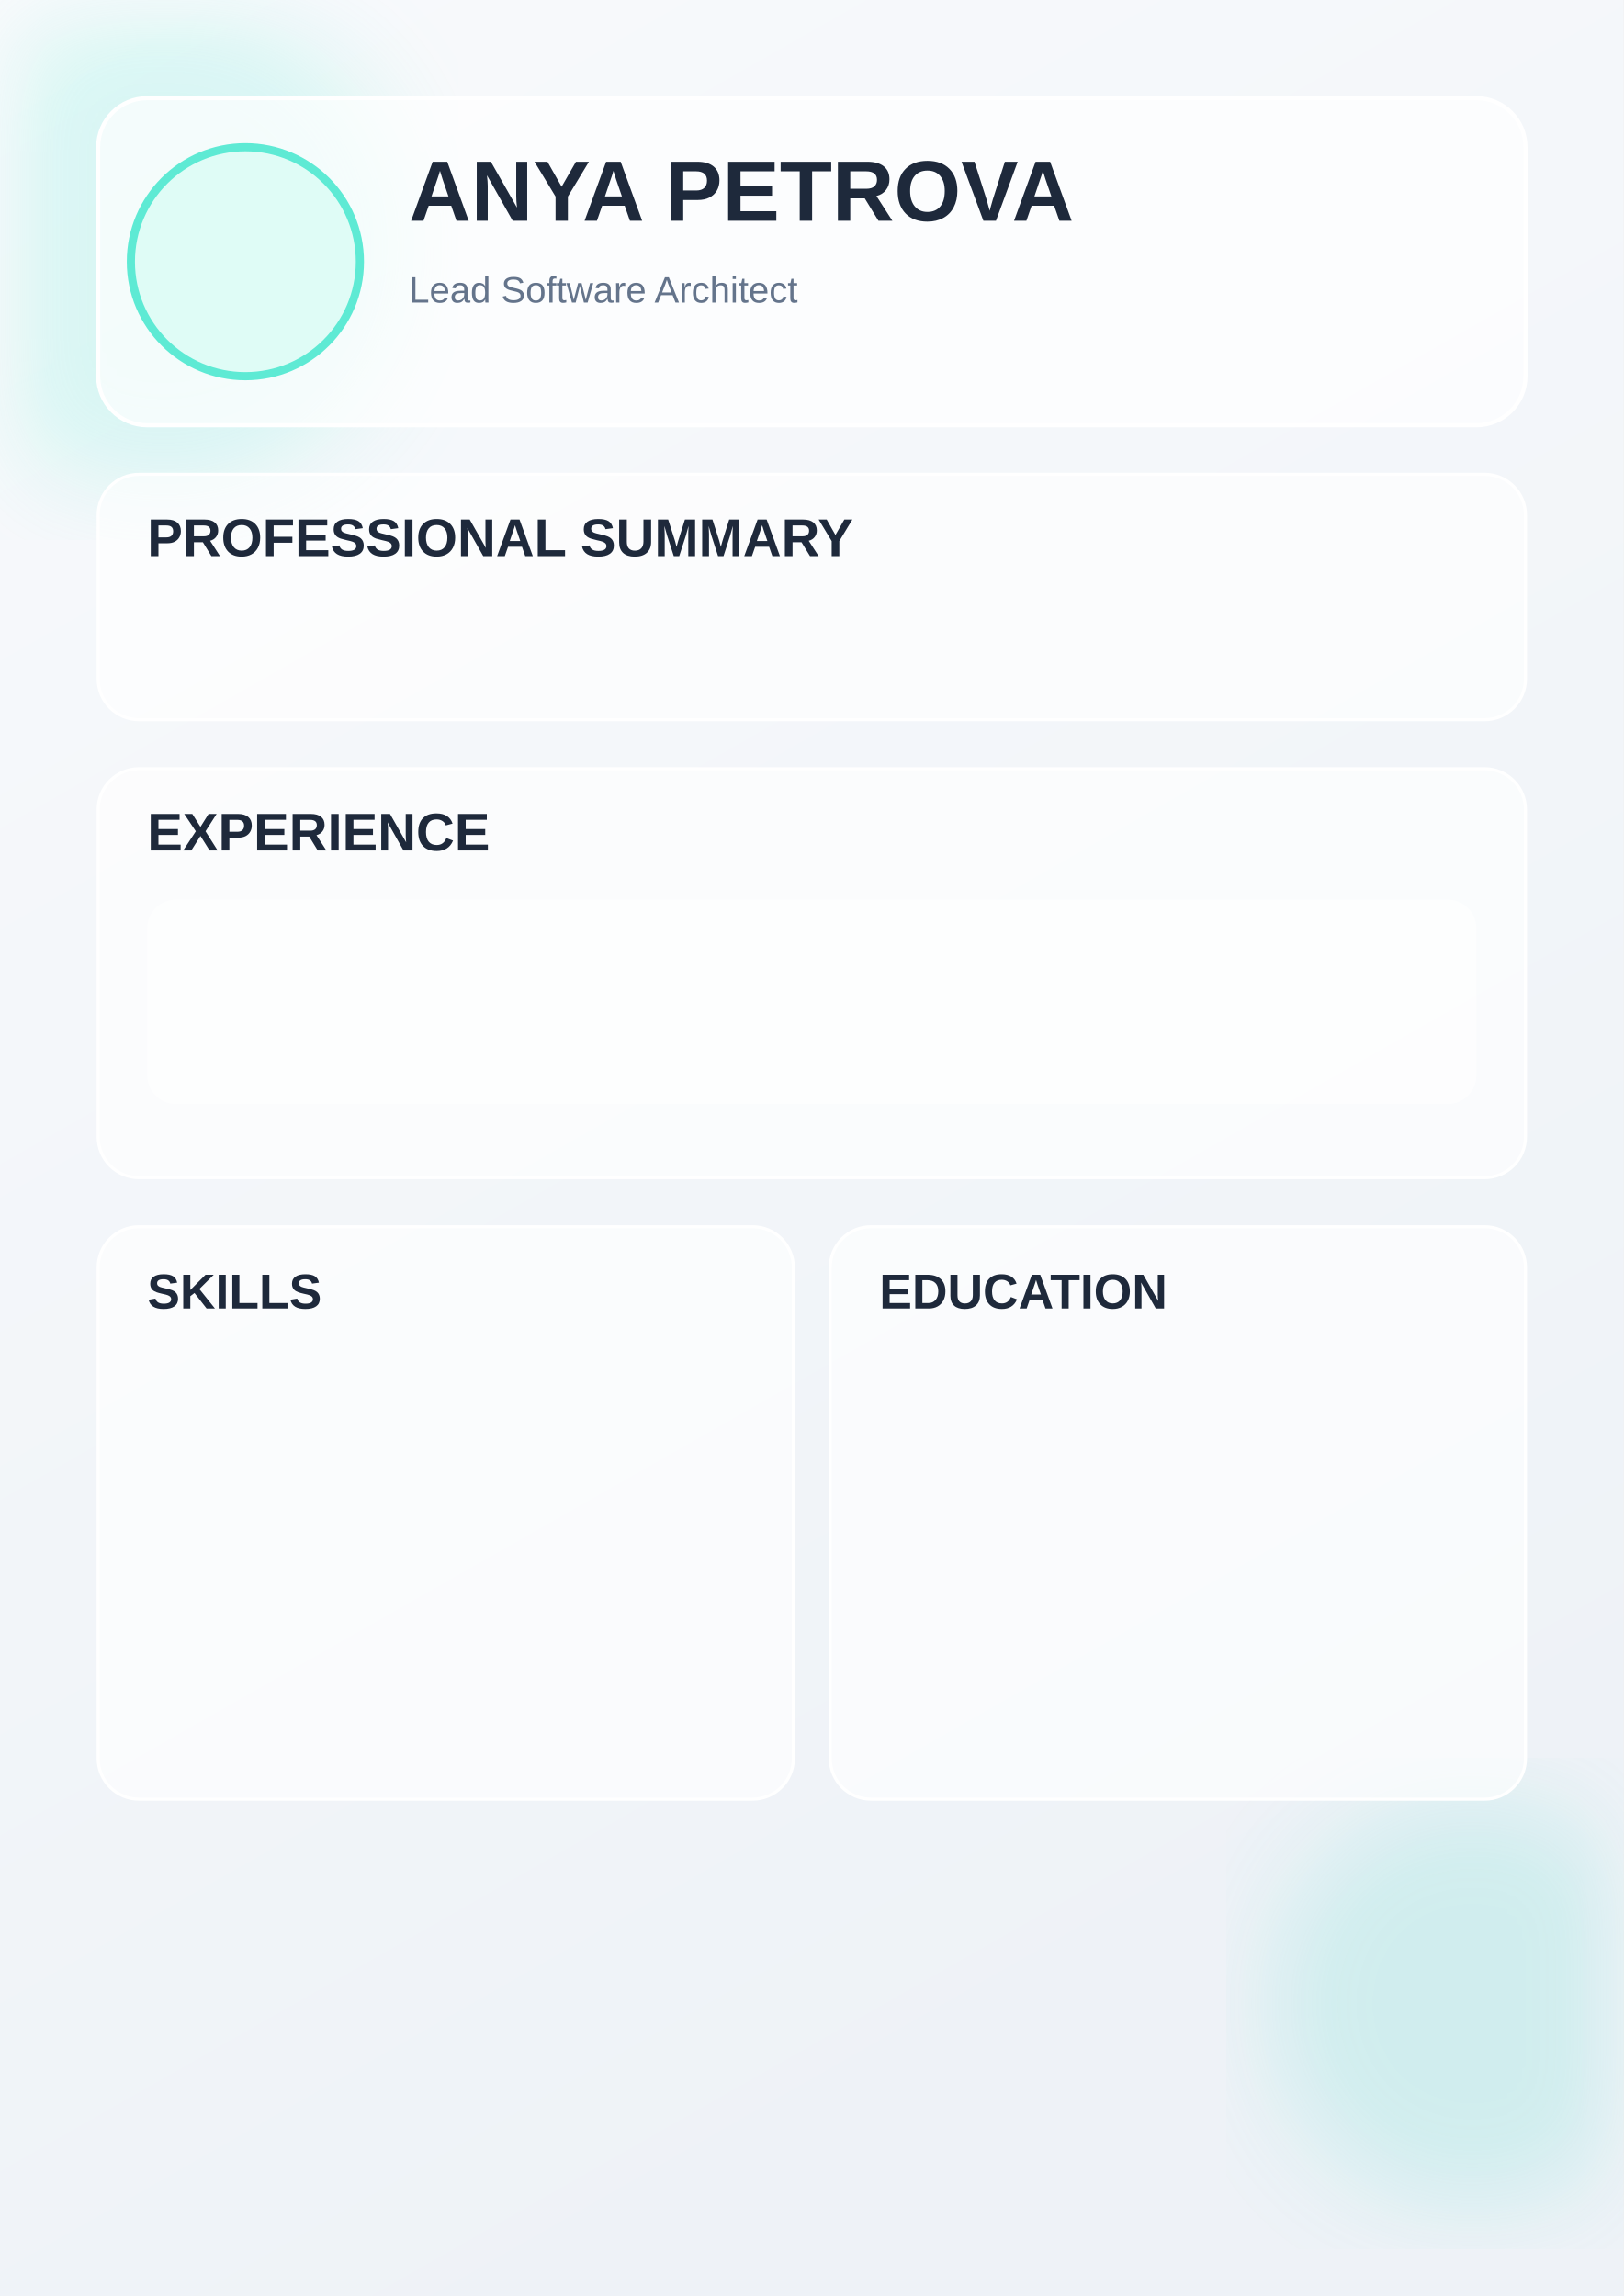
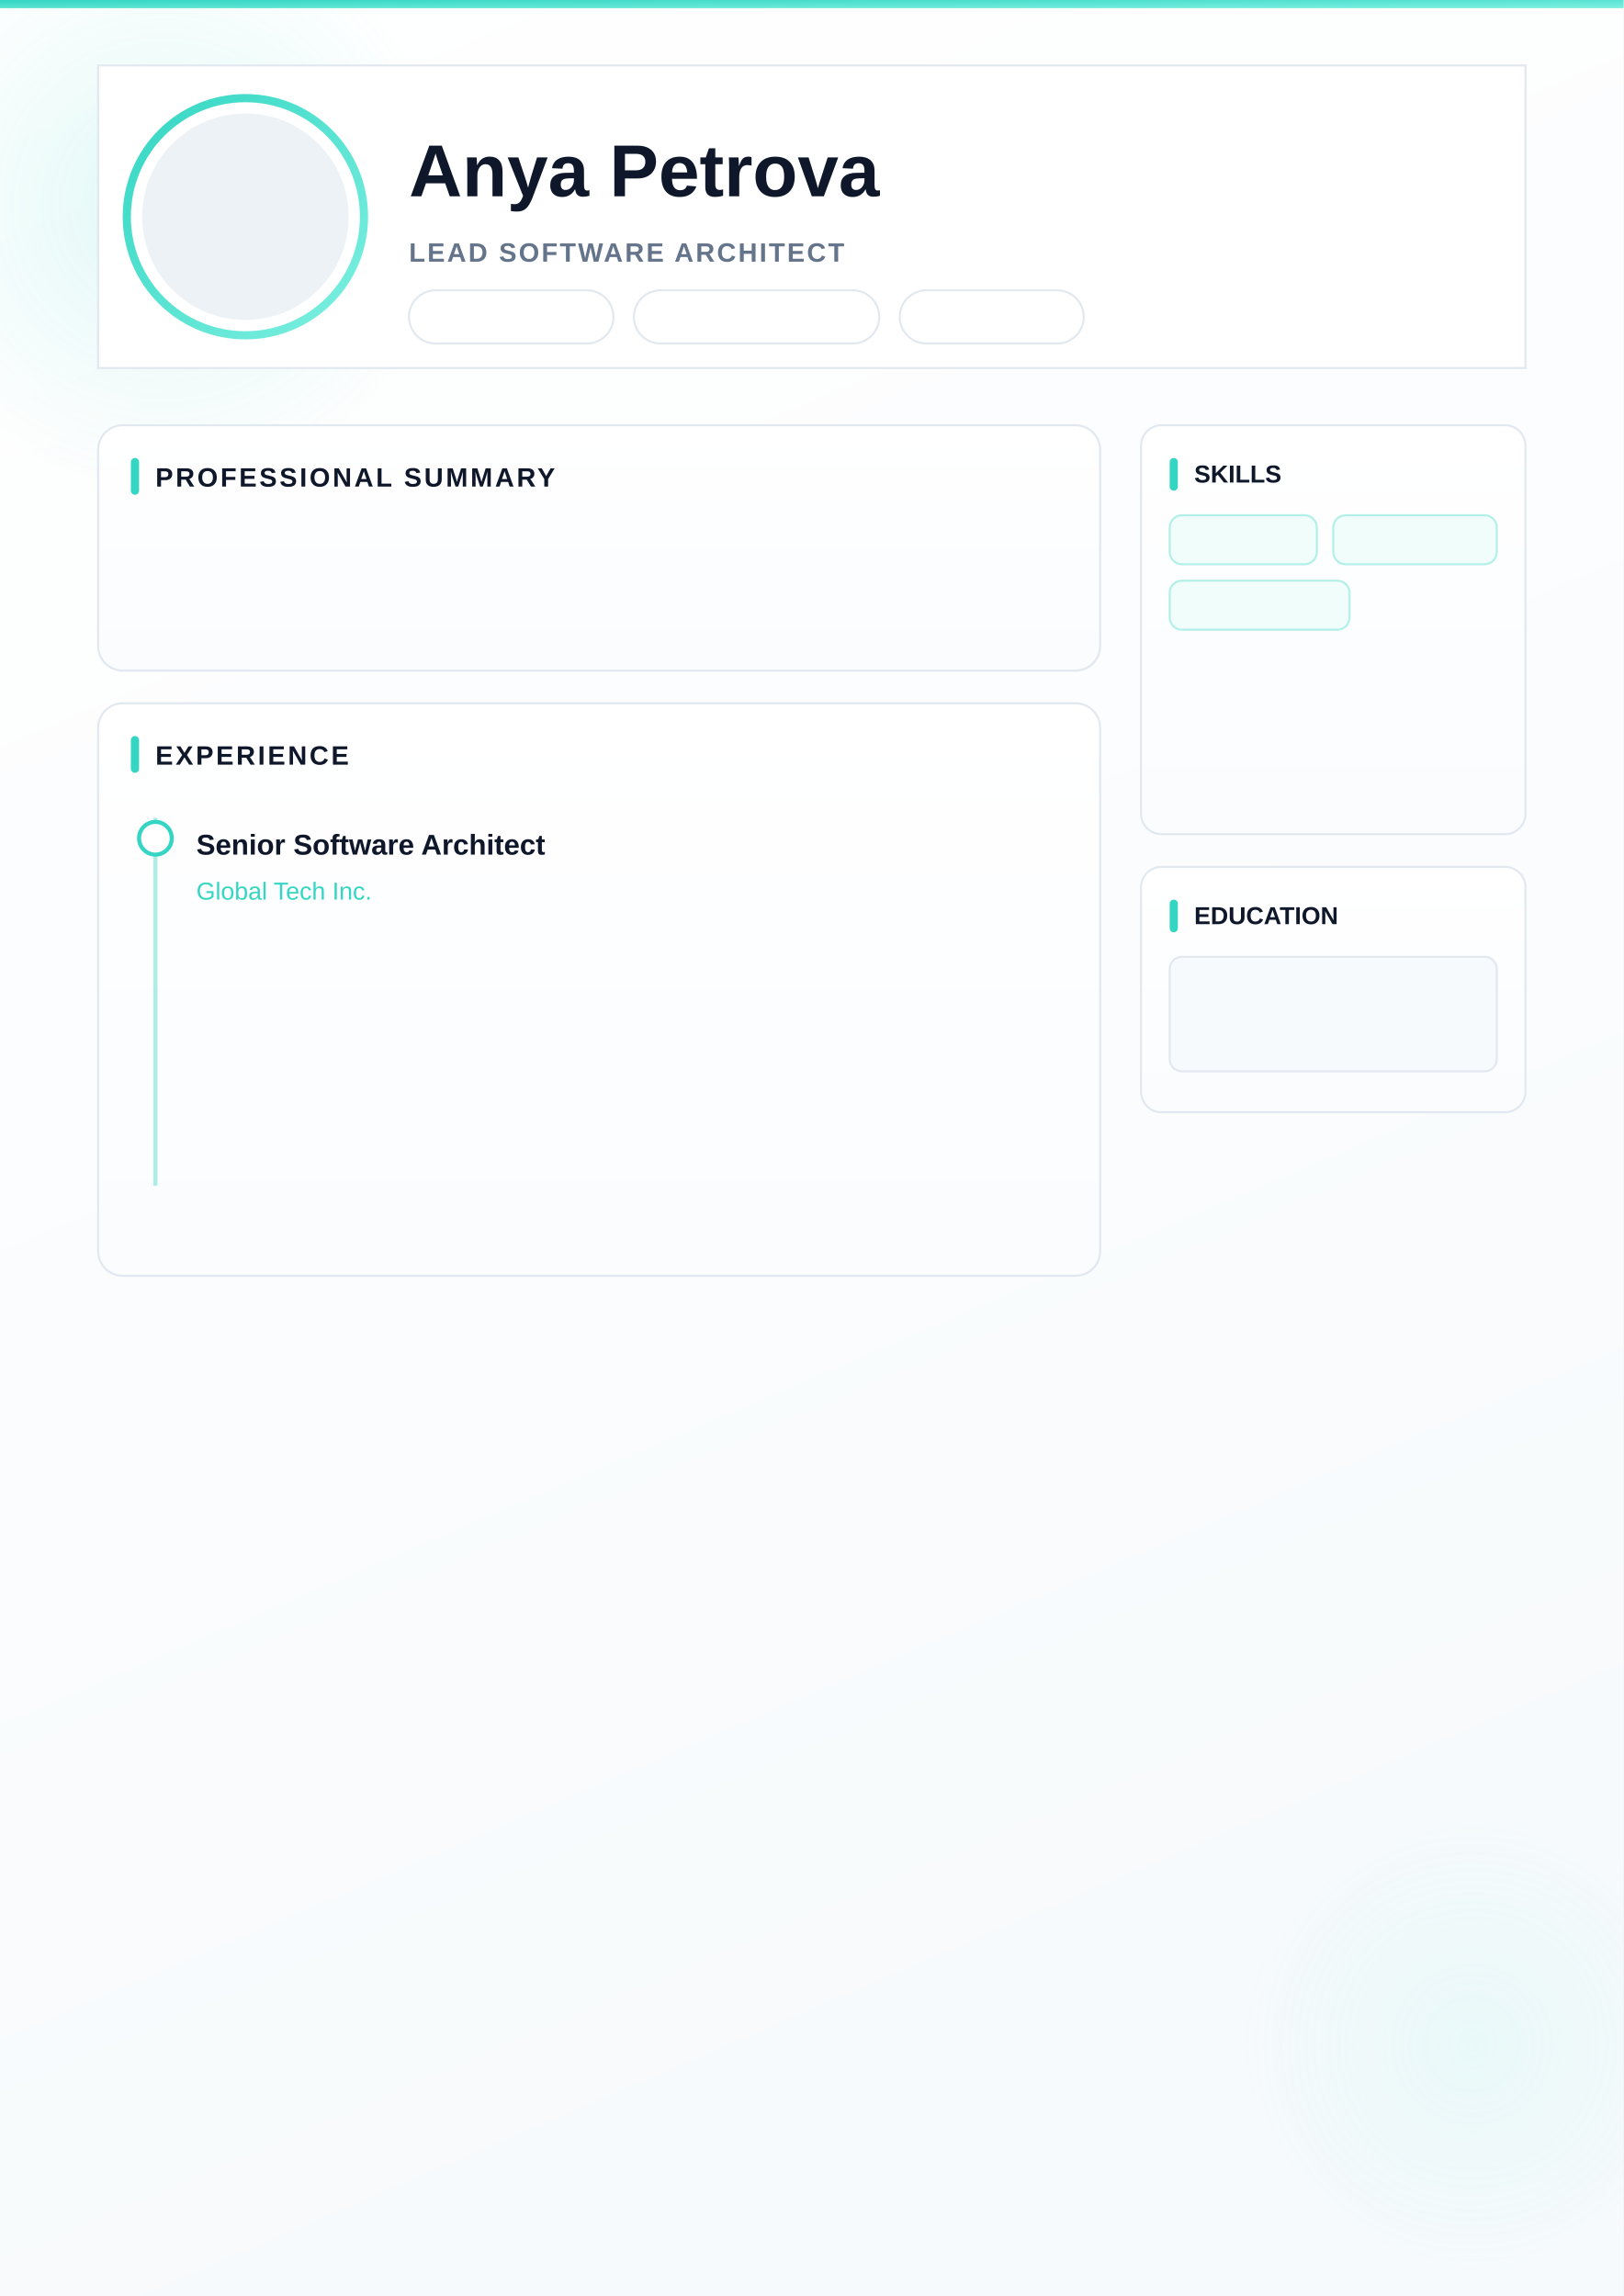
<svg xmlns="http://www.w3.org/2000/svg" width="794" height="1123" viewBox="0 0 794 1123">
  <defs>
-     <linearGradient id="pv-bg" x1="0" y1="0" x2="0.4" y2="1">
-       <stop offset="0%" stop-color="#f8fafc" />
-       <stop offset="100%" stop-color="#eef2f7" />
+     <linearGradient id="pv-bg" x1="0" y1="0" x2="0.3" y2="1">
+       <stop offset="0%" stop-color="#FFFFFF" />
+       <stop offset="100%" stop-color="#F7FAFC" />
    </linearGradient>
-     <filter id="pv-blur">
-       <feGaussianBlur stdDeviation="24" />
-     </filter>
+     <linearGradient id="pv-card" x1="0" y1="0" x2="0" y2="1">
+       <stop offset="0%" stop-color="#FFFFFF" />
+       <stop offset="100%" stop-color="#FAFCFE" />
+     </linearGradient>
+     <linearGradient id="pv-ring" x1="0" y1="0" x2="1" y2="1">
+       <stop offset="0%" stop-color="#34D6C3" />
+       <stop offset="100%" stop-color="#7EF0E1" />
+     </linearGradient>
+     <radialGradient id="pv-glow-tl" cx="50%" cy="50%" r="50%">
+       <stop offset="0%" stop-color="#34D6C3" stop-opacity="0.14" />
+       <stop offset="100%" stop-color="#34D6C3" stop-opacity="0" />
+     </radialGradient>
+     <radialGradient id="pv-glow-br" cx="50%" cy="50%" r="50%">
+       <stop offset="0%" stop-color="#7EF0E1" stop-opacity="0.12" />
+       <stop offset="100%" stop-color="#7EF0E1" stop-opacity="0" />
+     </radialGradient>
  </defs>
  <rect width="794" height="1123" fill="url(#pv-bg)" />
-   <circle cx="80" cy="120" r="120" fill="#5eead4" opacity="0.2" filter="url(#pv-blur)" />
-   <circle cx="720" cy="980" r="100" fill="#2dd4bf" opacity="0.16" filter="url(#pv-blur)" />
-   <rect x="48" y="48" width="698" height="160" rx="24" fill="rgba(255,255,255,0.7)" stroke="#fff" stroke-width="2" />
-   <circle cx="120" cy="128" r="56" fill="#dffcf6" stroke="#5eead4" stroke-width="4" />
-   <text x="200" y="108" font-family="Arial,sans-serif" font-size="42" font-weight="800" fill="#1e293b">ANYA PETROVA</text>
-   <text x="200" y="148" font-family="Arial,sans-serif" font-size="18" fill="#64748b">Lead Software Architect</text>
-   <rect x="48" y="232" width="698" height="120" rx="20" fill="rgba(255,255,255,0.65)" stroke="#fff" stroke-width="1.5" />
-   <text x="72" y="272" font-family="Arial,sans-serif" font-size="26" font-weight="700" fill="#1e293b">PROFESSIONAL SUMMARY</text>
-   <rect x="48" y="376" width="698" height="200" rx="20" fill="rgba(255,255,255,0.65)" stroke="#fff" stroke-width="1.5" />
-   <text x="72" y="416" font-family="Arial,sans-serif" font-size="26" font-weight="700" fill="#1e293b">EXPERIENCE</text>
-   <rect x="72" y="440" width="650" height="100" rx="14" fill="rgba(255,255,255,0.55)" />
-   <rect x="48" y="600" width="340" height="280" rx="20" fill="rgba(255,255,255,0.65)" stroke="#fff" stroke-width="1.5" />
-   <text x="72" y="640" font-family="Arial,sans-serif" font-size="24" font-weight="700" fill="#1e293b">SKILLS</text>
-   <rect x="406" y="600" width="340" height="280" rx="20" fill="rgba(255,255,255,0.65)" stroke="#fff" stroke-width="1.5" />
-   <text x="430" y="640" font-family="Arial,sans-serif" font-size="24" font-weight="700" fill="#1e293b">EDUCATION</text>
+   <circle cx="80" cy="100" r="140" fill="url(#pv-glow-tl)" />
+   <circle cx="720" cy="1000" r="120" fill="url(#pv-glow-br)" />
+   <rect x="0" y="0" width="794" height="4" fill="url(#pv-ring)" />
+   <rect x="48" y="32" width="698" height="148" rx="0" fill="#FFFFFF" stroke="#E2E8F0" />
+   <circle cx="120" cy="106" r="58" fill="none" stroke="url(#pv-ring)" stroke-width="4" />
+   <circle cx="120" cy="106" r="52" fill="#EDF2F7" stroke="#FFFFFF" stroke-width="3" />
+   <text x="200" y="96" font-family="Arial,sans-serif" font-size="36" font-weight="800" fill="#0F172A">Anya Petrova</text>
+   <text x="200" y="128" font-family="Arial,sans-serif" font-size="13" font-weight="600" fill="#64748B" letter-spacing="1">LEAD SOFTWARE ARCHITECT</text>
+   <rect x="200" y="142" width="100" height="26" rx="13" fill="#FFFFFF" stroke="#E2E8F0" />
+   <rect x="310" y="142" width="120" height="26" rx="13" fill="#FFFFFF" stroke="#E2E8F0" />
+   <rect x="440" y="142" width="90" height="26" rx="13" fill="#FFFFFF" stroke="#E2E8F0" />
+   <rect x="48" y="208" width="490" height="120" rx="12" fill="url(#pv-card)" stroke="#E2E8F0" />
+   <rect x="64" y="224" width="4" height="18" rx="2" fill="#34D6C3" />
+   <text x="76" y="238" font-family="Arial,sans-serif" font-size="13" font-weight="700" fill="#0F172A" letter-spacing="1.2">PROFESSIONAL SUMMARY</text>
+   <rect x="48" y="344" width="490" height="280" rx="12" fill="url(#pv-card)" stroke="#E2E8F0" />
+   <rect x="64" y="360" width="4" height="18" rx="2" fill="#34D6C3" />
+   <text x="76" y="374" font-family="Arial,sans-serif" font-size="13" font-weight="700" fill="#0F172A" letter-spacing="1.2">EXPERIENCE</text>
+   <line x1="76" y1="400" x2="76" y2="580" stroke="#34D6C3" stroke-width="2" opacity="0.4" />
+   <circle cx="76" cy="410" r="8" fill="#FFF" stroke="#34D6C3" stroke-width="2" />
+   <text x="96" y="418" font-family="Arial,sans-serif" font-size="14" font-weight="700" fill="#0F172A">Senior Software Architect</text>
+   <text x="96" y="440" font-family="Arial,sans-serif" font-size="12" fill="#34D6C3">Global Tech Inc.</text>
+   <rect x="558" y="208" width="188" height="200" rx="10" fill="url(#pv-card)" stroke="#E2E8F0" />
+   <rect x="572" y="224" width="4" height="16" rx="2" fill="#34D6C3" />
+   <text x="584" y="236" font-family="Arial,sans-serif" font-size="12" font-weight="700" fill="#0F172A">SKILLS</text>
+   <rect x="572" y="252" width="72" height="24" rx="6" fill="#F0FDFA" stroke="#34D6C3" stroke-opacity="0.35" />
+   <rect x="652" y="252" width="80" height="24" rx="6" fill="#F0FDFA" stroke="#34D6C3" stroke-opacity="0.35" />
+   <rect x="572" y="284" width="88" height="24" rx="6" fill="#F0FDFA" stroke="#34D6C3" stroke-opacity="0.35" />
+   <rect x="558" y="424" width="188" height="120" rx="10" fill="url(#pv-card)" stroke="#E2E8F0" />
+   <rect x="572" y="440" width="4" height="16" rx="2" fill="#34D6C3" />
+   <text x="584" y="452" font-family="Arial,sans-serif" font-size="12" font-weight="700" fill="#0F172A">EDUCATION</text>
+   <rect x="572" y="468" width="160" height="56" rx="6" fill="#F7FAFC" stroke="#E2E8F0" />
</svg>
